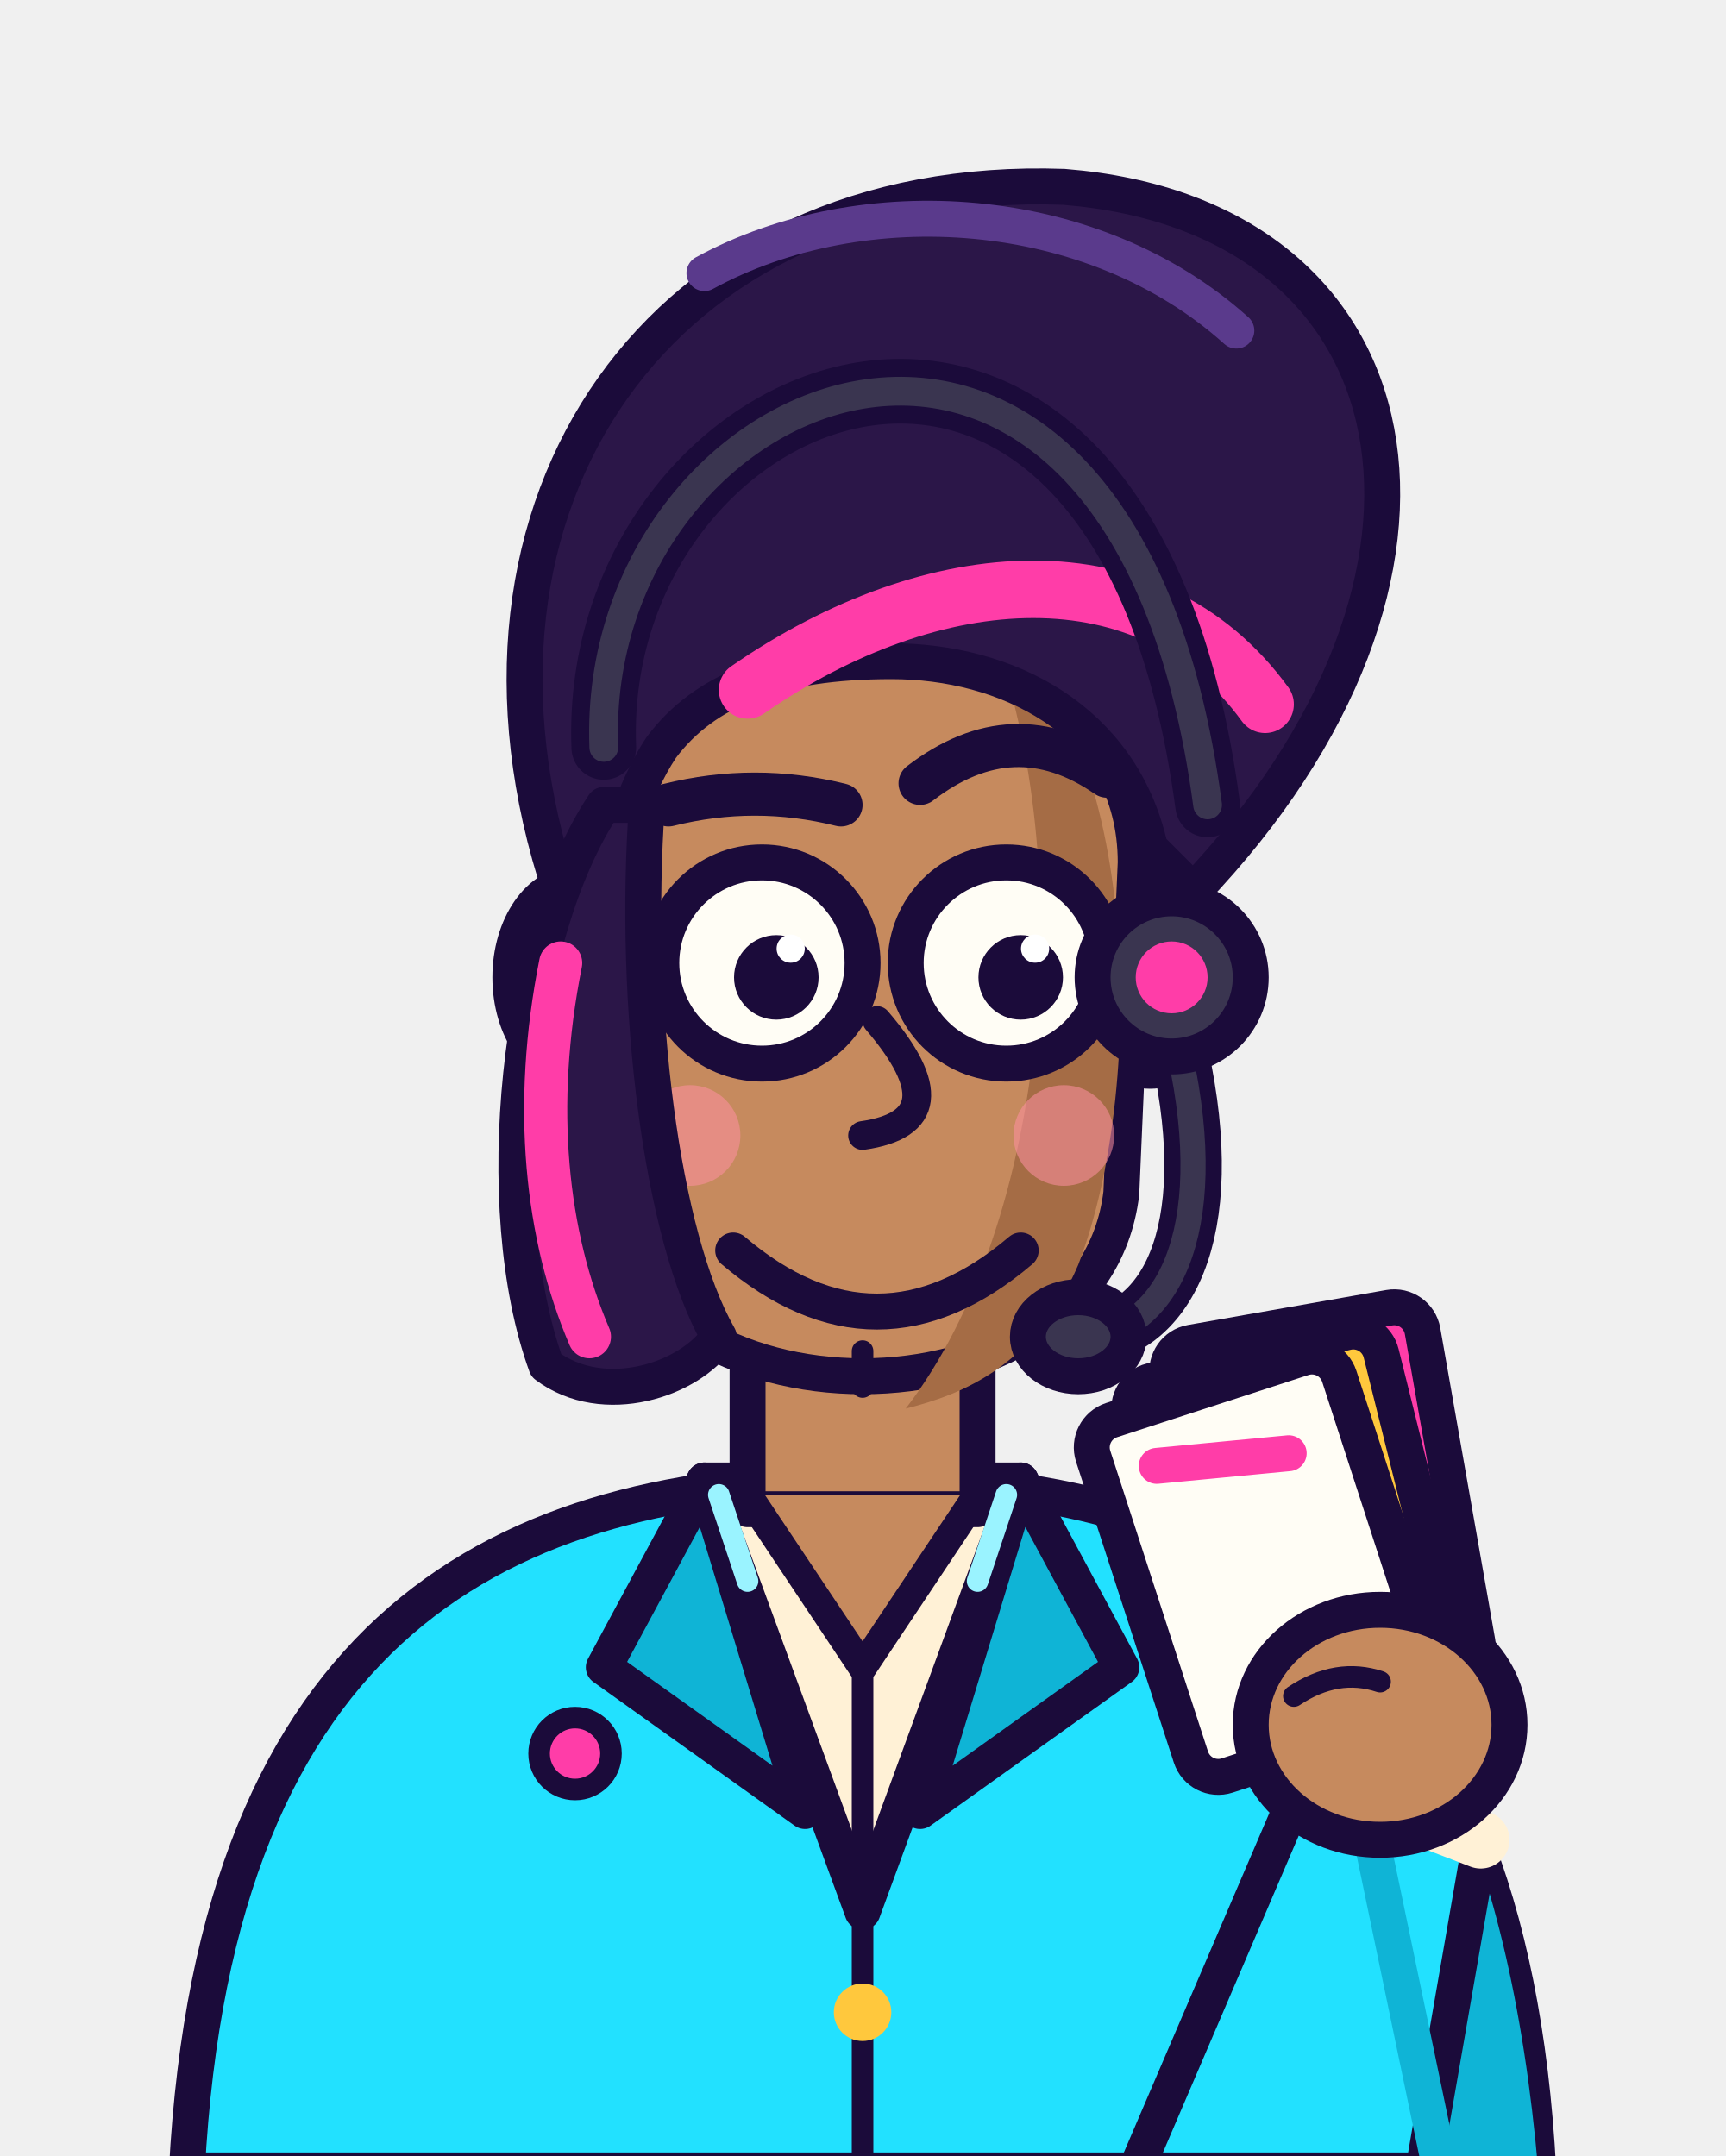
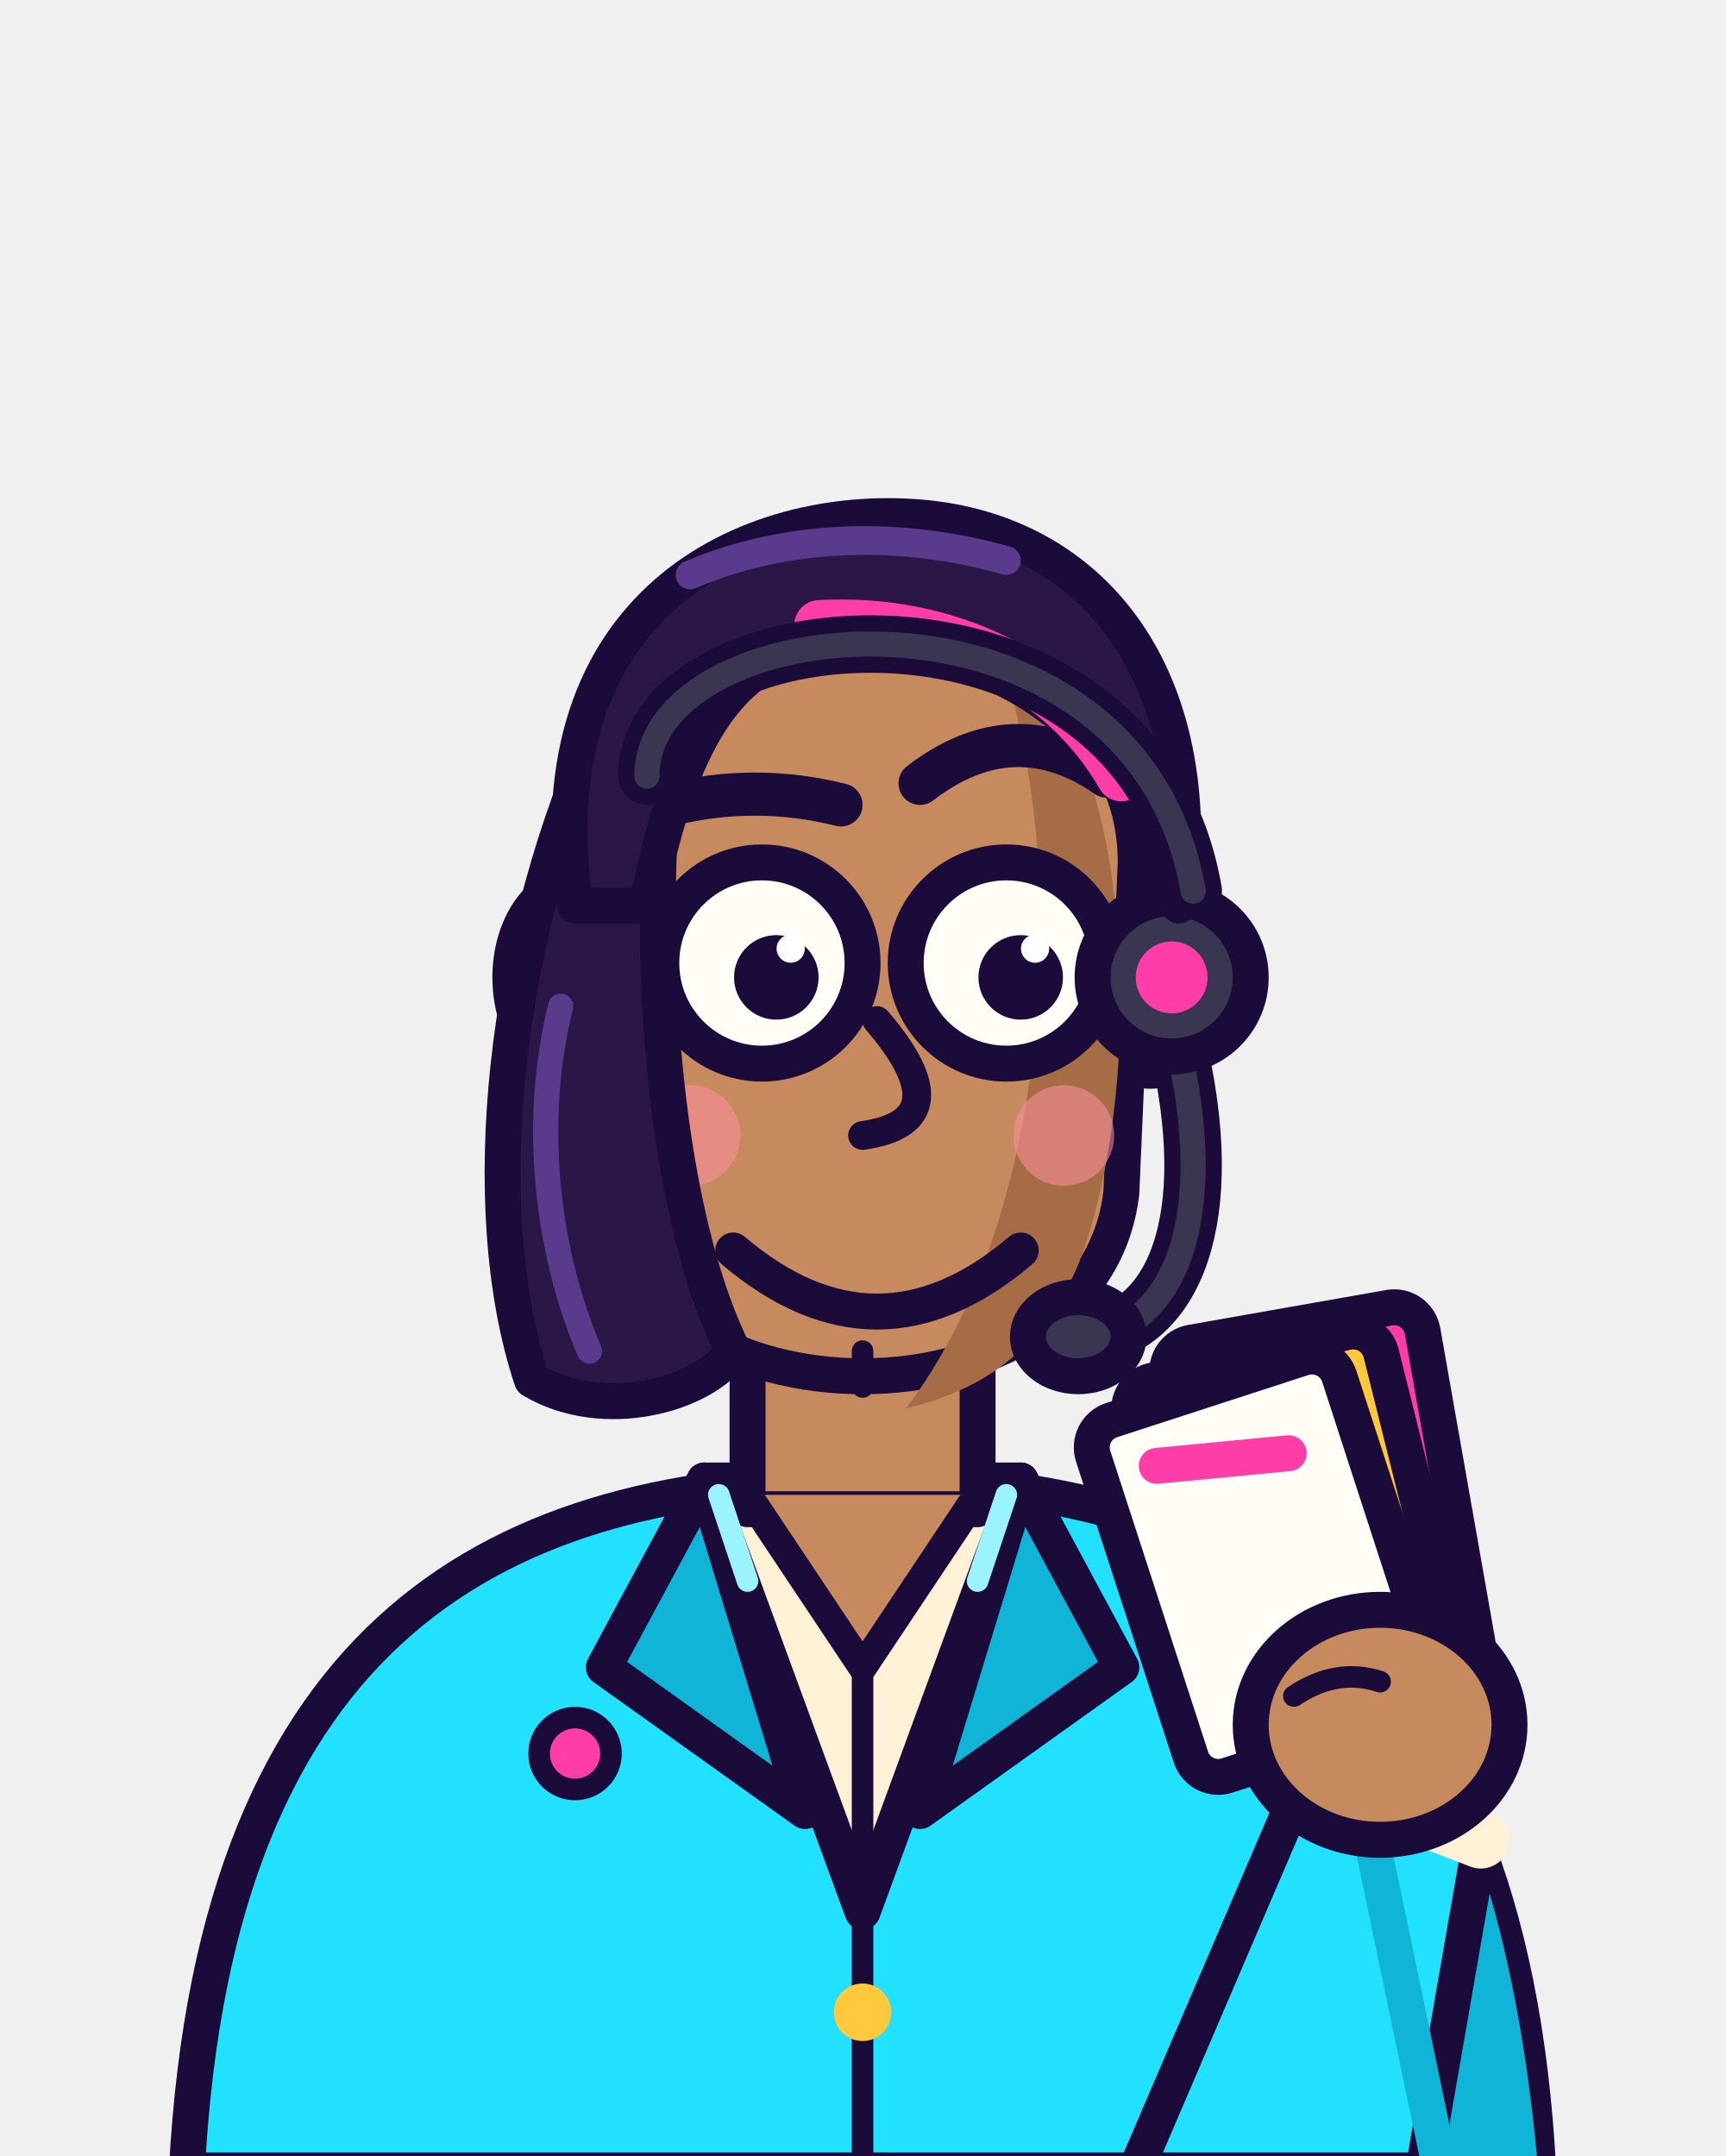
<svg xmlns="http://www.w3.org/2000/svg" viewBox="0 0 240 300" width="480" height="600" overflow="visible">
  <g stroke="#1B0B3A" stroke-width="5" stroke-linejoin="round" stroke-linecap="round">
    <path d="M26 302 C30 226 70 206 120 206 C170 206 210 226 214 302 Z" fill="#22E1FF" />
    <path d="M170 212 C196 226 210 256 214 302 L184 302 C184 262 180 232 170 212 Z" fill="#0FB4D6" stroke="none" />
    <path d="M98 206 L120 266 L142 206 Z" fill="#FFF1D6" />
    <path d="M98 206 L112 252 L84 232 Z M142 206 L128 252 L156 232 Z" fill="#0FB4D6" />
    <path d="M120 214 L120 302" fill="none" stroke-width="3" />
    <circle cx="120" cy="280" r="4" fill="#FFC83D" stroke="none" />
    <rect x="104" y="180" width="32" height="30" rx="0" fill="#C68A5E" />
    <path d="M106 186 Q120 196 134 186 L134 183 L106 183 Z" fill="#A56C45" stroke="none" />
    <path d="M104 208 L120 232 L136 208" fill="#C68A5E" stroke-width="4" />
    <circle cx="80" cy="244" r="5" fill="#FF3DA8" stroke-width="3" />
    <path d="M100 208 L104 220 M140 208 L136 220" fill="none" stroke="#9AF3FF" stroke-width="3" />
  </g>
  <g stroke="#1B0B3A" stroke-width="5" stroke-linejoin="round" stroke-linecap="round">
    <ellipse cx="80" cy="136" rx="9" ry="13" fill="#C68A5E" />
    <ellipse cx="160" cy="136" rx="9" ry="13" fill="#C68A5E" />
    <path d="M82 120 C82 80 158 80 158 120 L156 166 C152 200 88 200 84 166 Z" fill="#C68A5E" />
    <path d="M138 88 C158 100 160 150 150 176 C144 190 134 194 126 196 C146 170 150 120 138 88 Z" fill="#A56C45" stroke="none" />
    <path d="M120 188 l0 5" fill="none" stroke-width="3" />
    <path d="M122 142 Q134 156 120 158" fill="none" stroke-width="4" />
    <circle cx="96" cy="158" r="7" fill="#FF8FA3" stroke="none" opacity=".55" />
    <circle cx="148" cy="158" r="7" fill="#FF8FA3" stroke="none" opacity=".55" />
  </g>
  <g stroke="#1B0B3A" stroke-width="5" stroke-linejoin="round" stroke-linecap="round">
    <circle cx="106" cy="134" r="14" fill="#FFFDF5" />
    <circle cx="108" cy="136" r="5.88" fill="#1B0B3A" stroke="none" />
    <circle cx="110" cy="132" r="1.96" fill="#FFFFFF" stroke="none" />
    <circle cx="140" cy="134" r="14" fill="#FFFDF5" />
    <circle cx="142" cy="136" r="5.88" fill="#1B0B3A" stroke="none" />
    <circle cx="144" cy="132" r="1.96" fill="#FFFFFF" stroke="none" />
  </g>
  <g stroke="#1B0B3A" stroke-width="5" stroke-linejoin="round" stroke-linecap="round">
    <path d="M93 112 Q105 109 117 112" fill="none" stroke="#1B0B3A" stroke-width="6" />
    <path d="M154 108 Q141 99 128 109" fill="none" stroke="#1B0B3A" stroke-width="6" />
  </g>
  <g stroke="#1B0B3A" stroke-width="5" stroke-linejoin="round" stroke-linecap="round">
    <path d="M102 174 Q122 191 142 174" fill="none" />
  </g>
  <g stroke="#1B0B3A" stroke-width="5" stroke-linejoin="round" stroke-linecap="round">
    <path d="M163 142 C170 168 164 184 152 186" fill="none" stroke-width="8" />
    <path d="M163 142 C170 168 164 184 152 186" fill="none" stroke="#3A3550" stroke-width="3.5" />
    <ellipse cx="150" cy="186" rx="7" ry="5.5" fill="#3A3550" />
    <circle cx="163" cy="136" r="11" fill="#3A3550" />
    <circle cx="163" cy="136" r="5" fill="#FF3DA8" stroke="none" />
  </g>
  <g stroke="#1B0B3A" stroke-width="5" stroke-linejoin="round" stroke-linecap="round">
-     <path d="M78 124 C60 70 92 24 148 26 C198 30 208 80 166 124 L160 118 C156 100 140 92 124 92 C108 92 98 96 92 104 C88 110 86 118 84 124 Z" fill="#2B1648" />
-     <path d="M84 112 C72 130 68 168 76 190 C84 196 96 192 100 186 C92 172 88 140 90 112 Z" fill="#2B1648" />
-     <path d="M98 38 C120 26 152 28 172 46" fill="none" stroke="#5A3A8C" stroke-width="5" />
-     <path d="M104 96 C130 78 160 76 176 98" fill="none" stroke="#FF3DA8" stroke-width="8" />
-     <path d="M78 134 C74 154 76 172 82 186" fill="none" stroke="#FF3DA8" stroke-width="6" />
-     <path d="M84 104 C82 52 156 22 168 112" fill="none" stroke-width="9" />
-     <path d="M84 104 C82 52 156 22 168 112" fill="none" stroke="#3A3550" stroke-width="4" />
+     <path d="M84 100 C70 130 66 168 74 192 C84 198 98 194 102 188 C94 172 90 142 92 112 Z" fill="#2B1648" />
+     <path d="M80 126 C74 84 104 70 128 72 C152 74 168 94 164 126 L158 114 C152 98 134 88 114 90 C100 92 94 106 90 126 Z" fill="#2B1648" />
+     <path d="M96 80 C110 74 126 74 140 78" fill="none" stroke="#5A3A8C" stroke-width="4" />
+     <path d="M156 108 C148 94 132 86 114 87" fill="none" stroke="#FF3DA8" stroke-width="7" />
+     <path d="M78 140 C74 156 76 174 82 188" fill="none" stroke="#5A3A8C" stroke-width="3.5" />
+     <path d="M90 108 C90 84 158 78 166 124" fill="none" stroke-width="8" />
+     <path d="M90 108 C90 84 158 78 166 124" fill="none" stroke="#3A3550" stroke-width="3.5" />
  </g>
  <g stroke="#1B0B3A" stroke-width="5" stroke-linejoin="round" stroke-linecap="round">
    <path d="M158 302 L182 246 L206 256 L198 302 Z" fill="#22E1FF" />
    <path d="M190 252 L200 300" fill="none" stroke="#0FB4D6" stroke-width="5" />
    <path d="M180 246 L206 256" fill="none" stroke="#FFF1D6" stroke-width="8" />
    <rect x="166" y="184" width="36" height="52" rx="4" fill="#FF3DA8" transform="rotate(-10 184 210)" />
    <rect x="162" y="188" width="36" height="52" rx="4" fill="#FFC83D" transform="rotate(-14 180 214)" />
    <rect x="158" y="192" width="36" height="52" rx="4" fill="#FFFDF5" transform="rotate(-18 176 218)" />
    <path d="M168 204 L186 208" fill="none" stroke="#FF3DA8" stroke-width="5" transform="rotate(-18 176 218) translate(-2 -4)" />
    <ellipse cx="192" cy="240" rx="18" ry="16" fill="#C68A5E" />
    <path d="M180 236 Q186 232 192 234" fill="none" stroke-width="3" />
  </g>
</svg>
